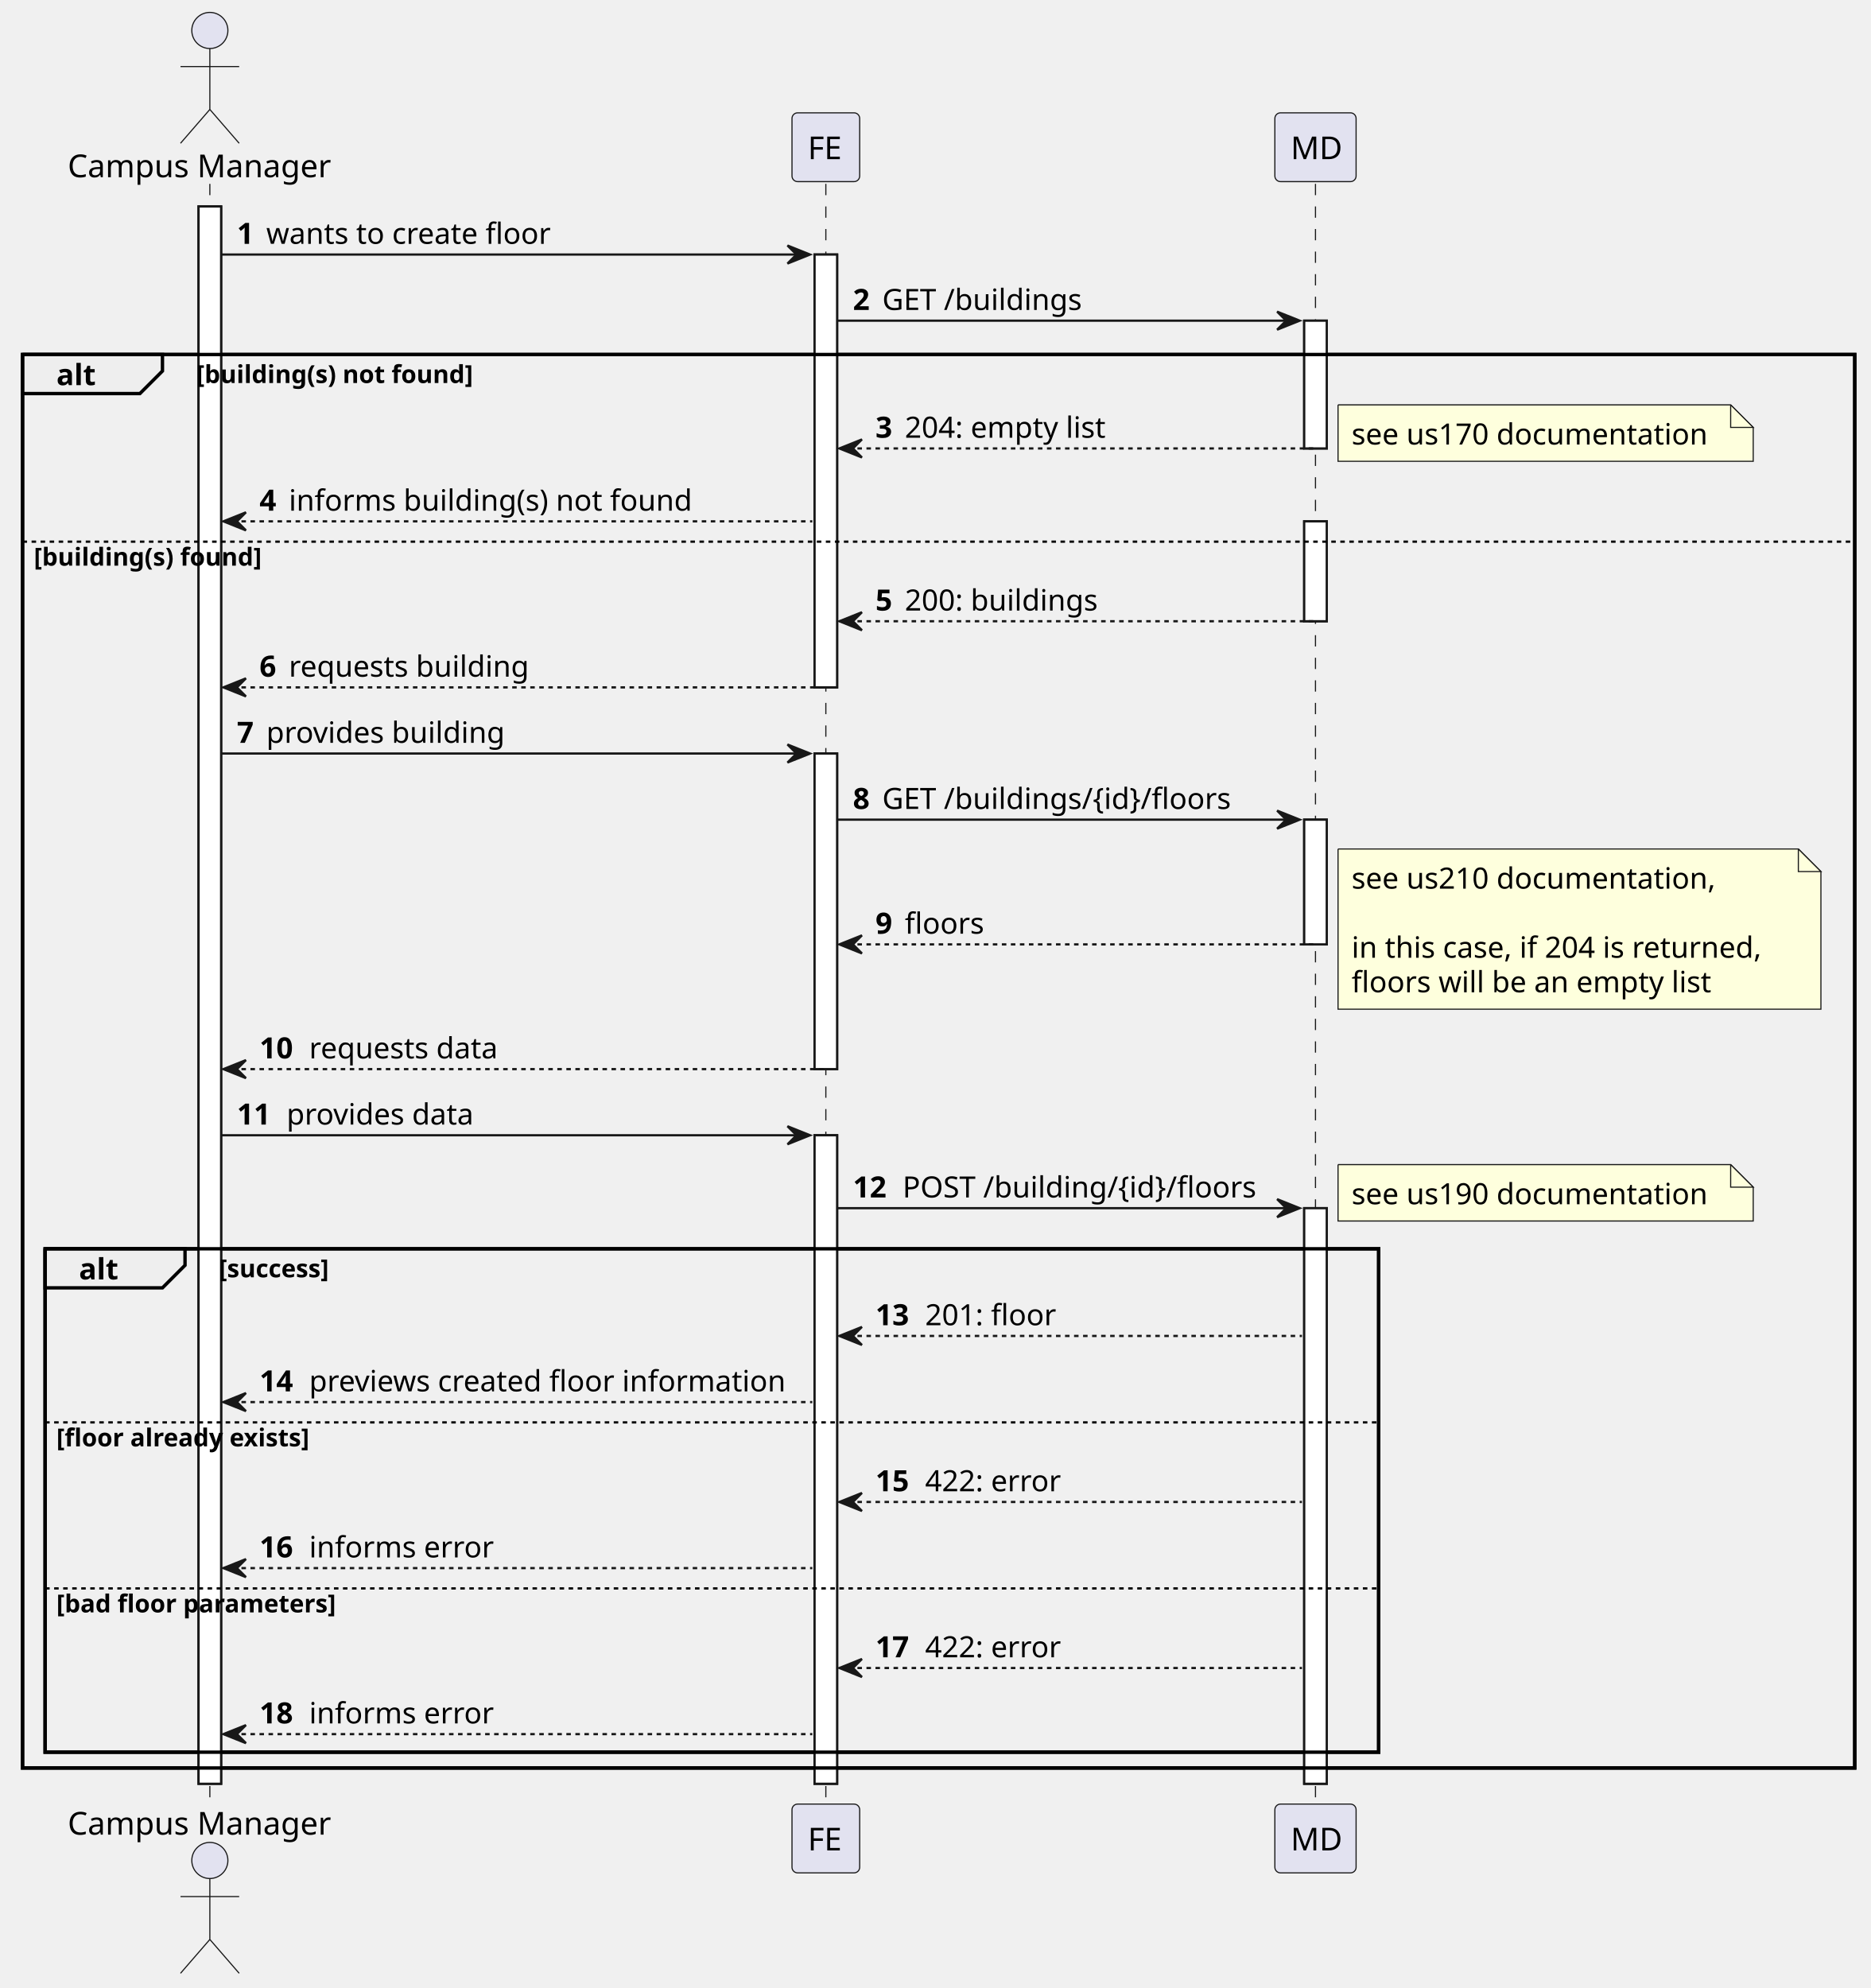
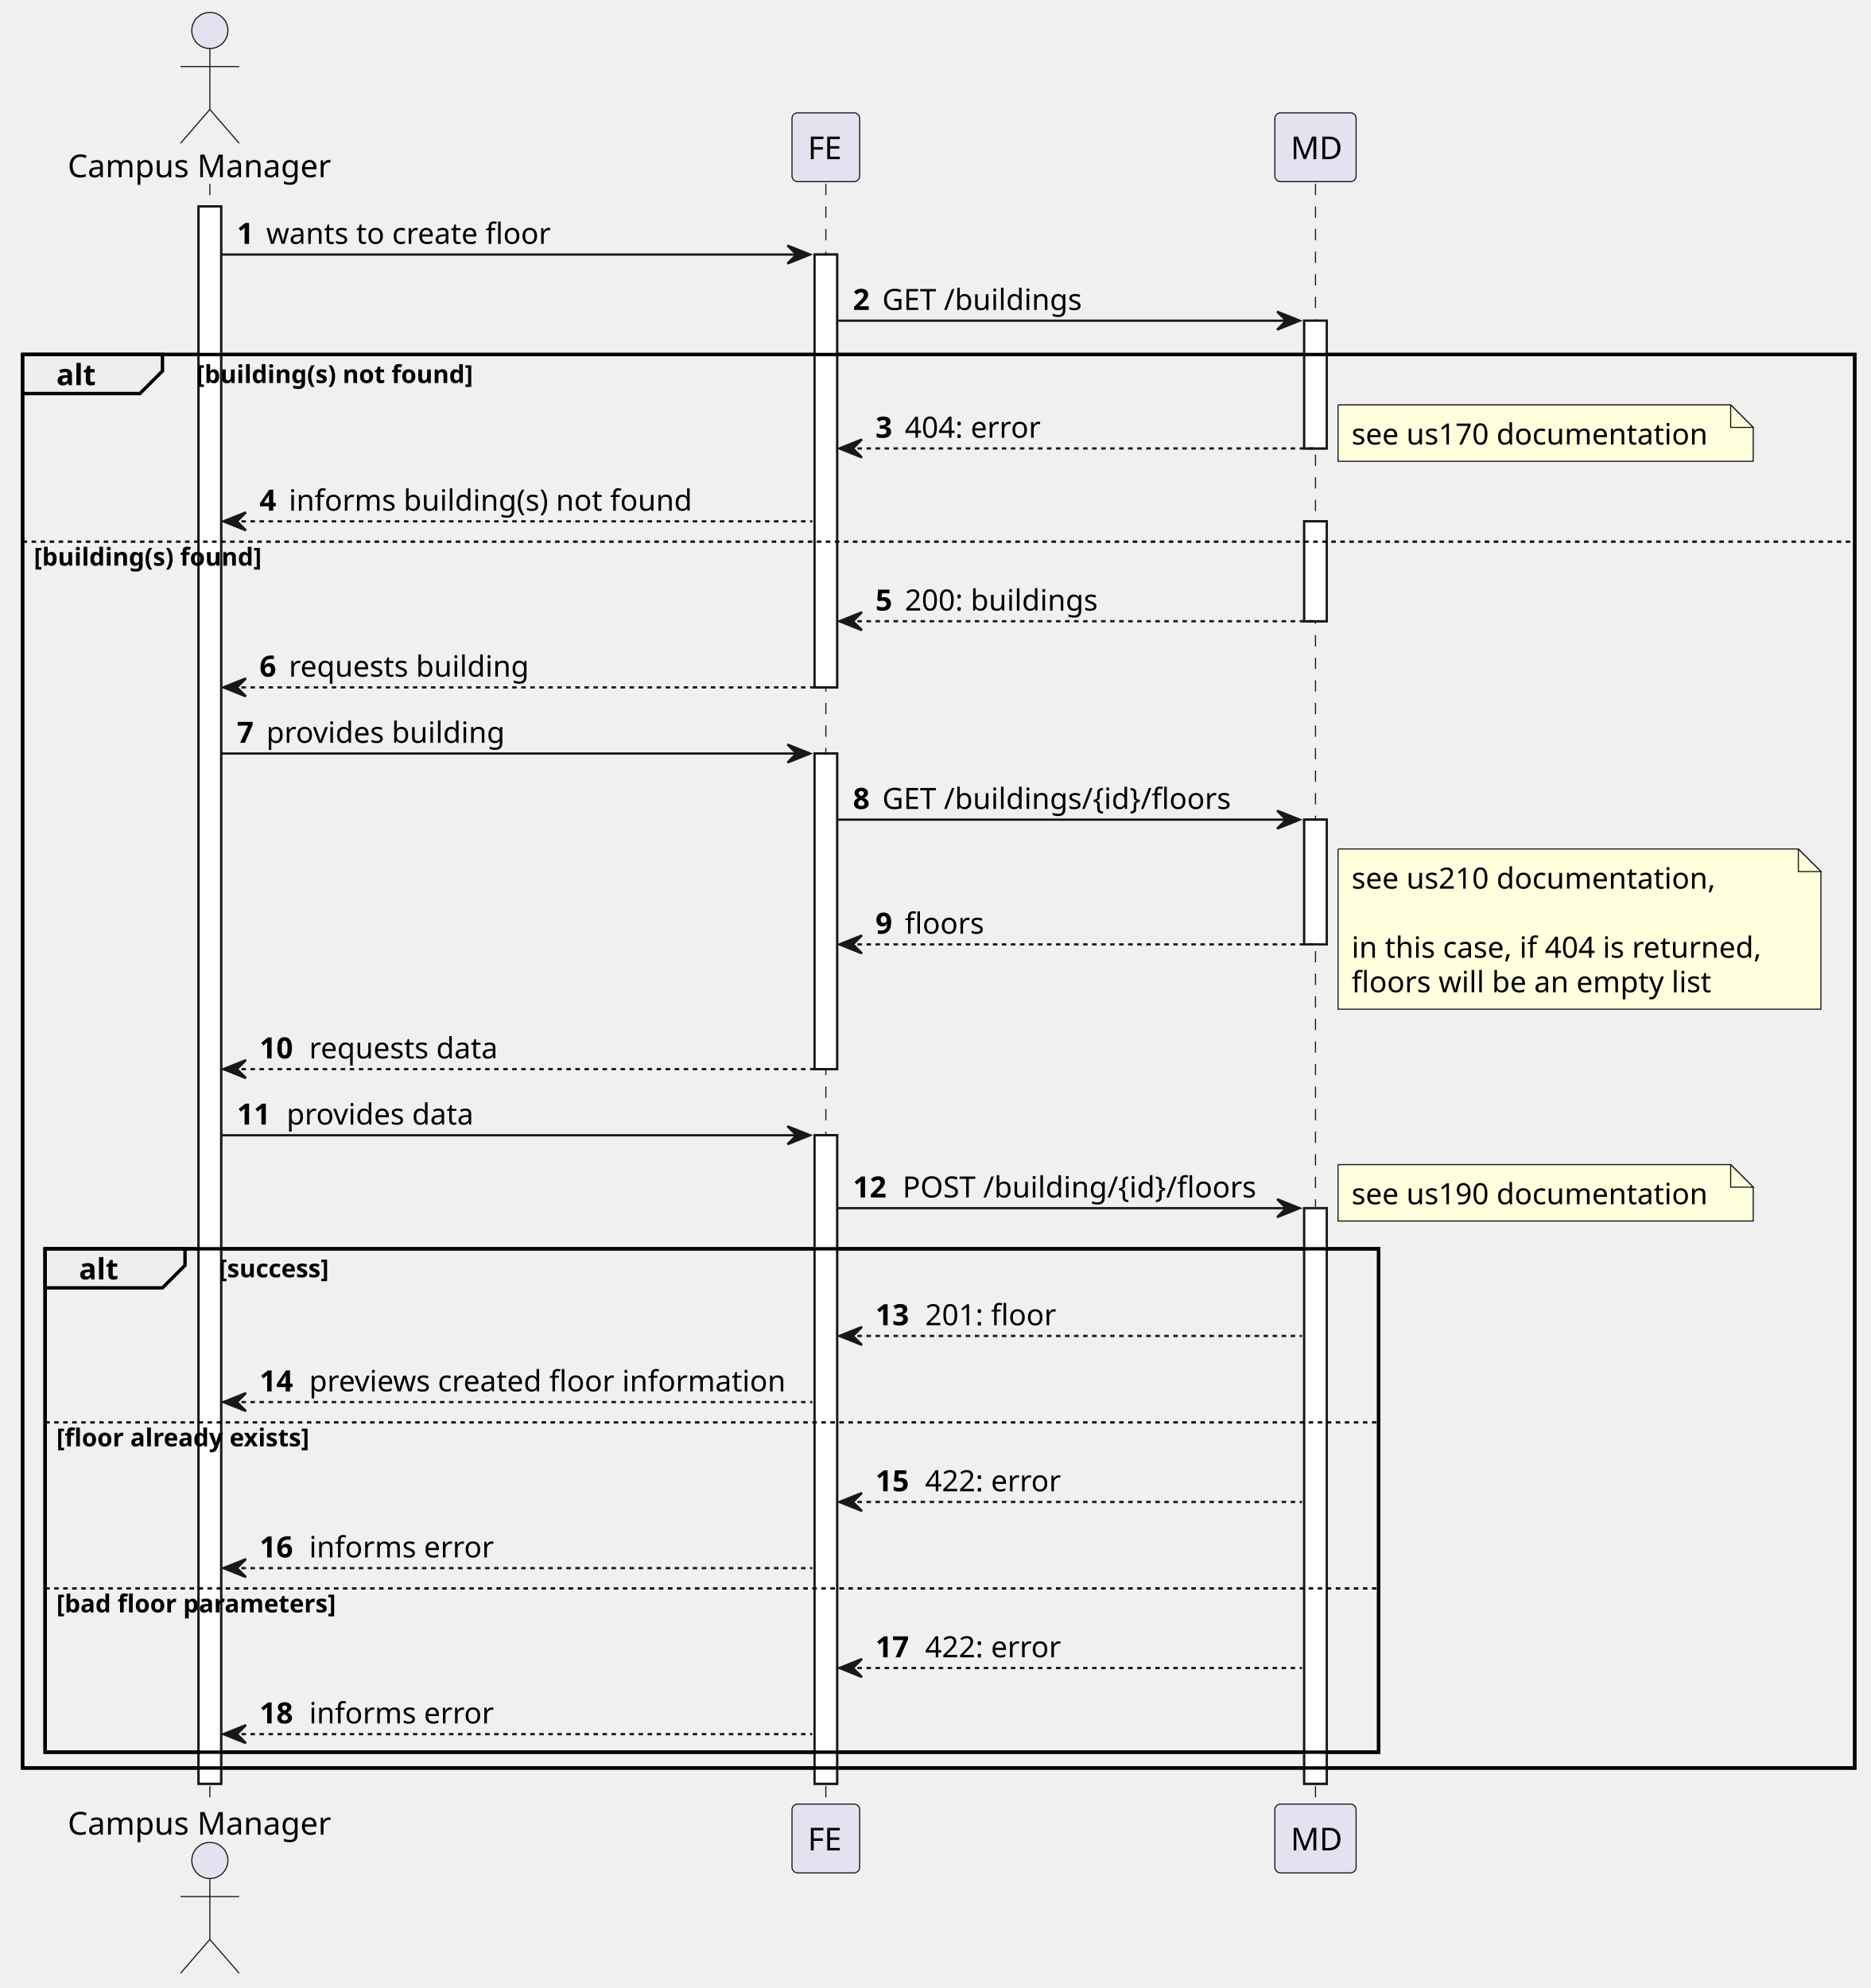
<svg xmlns="http://www.w3.org/2000/svg" contentStyleType="text/css" height="881px" preserveAspectRatio="none" style="width:829px;height:881px;background:#FFFFFF;" version="1.1" viewBox="0 0 829 881" width="829px" zoomAndPan="magnify">
  <defs />
  <g>
    <rect fill="#FFFFFF" height="699.008" style="stroke:#181818;stroke-width:1.0;" width="10" x="88" y="91.488" />
    <rect fill="#FFFFFF" height="191.818" style="stroke:#181818;stroke-width:1.0;" width="10" x="361" y="112.799" />
    <rect fill="#FFFFFF" height="139.863" style="stroke:#181818;stroke-width:1.0;" width="10" x="361" y="333.928" />
    <rect fill="#FFFFFF" height="287.394" style="stroke:#181818;stroke-width:1.0;" width="10" x="361" y="503.102" />
    <rect fill="#FFFFFF" height="56.621" style="stroke:#181818;stroke-width:1.0;" width="10" x="578" y="142.109" />
    <rect fill="#FFFFFF" height="44.266" style="stroke:#181818;stroke-width:1.0;" width="10" x="578" y="231.041" />
    <rect fill="#FFFFFF" height="55.276" style="stroke:#181818;stroke-width:1.0;" width="10" x="578" y="363.238" />
    <rect fill="#FFFFFF" height="255.084" style="stroke:#181818;stroke-width:1.0;" width="10" x="578" y="535.412" />
    <rect fill="none" height="626.387" style="stroke:#000000;stroke-width:1.5;" width="812" x="10" y="157.109" />
    <rect fill="none" height="223.084" style="stroke:#000000;stroke-width:1.5;" width="591" x="20" y="553.412" />
    <line style="stroke:#181818;stroke-width:0.5;stroke-dasharray:5.0,5.0;" x1="93" x2="93" y1="81.488" y2="800.496" />
    <line style="stroke:#181818;stroke-width:0.5;stroke-dasharray:5.0,5.0;" x1="366" x2="366" y1="81.488" y2="800.496" />
    <line style="stroke:#181818;stroke-width:0.5;stroke-dasharray:5.0,5.0;" x1="583" x2="583" y1="81.488" y2="800.496" />
    <text fill="#000000" font-family="sans-serif" font-size="14" lengthAdjust="spacing" textLength="120" x="30" y="78.535">Campus Manager</text>
    <ellipse cx="93" cy="13.5" fill="#E2E2F0" rx="8" ry="8" style="stroke:#181818;stroke-width:0.5;" />
    <path d="M93,21.5 L93,48.5 M80,29.5 L106,29.5 M93,48.5 L80,63.5 M93,48.5 L106,63.5 " fill="none" style="stroke:#181818;stroke-width:0.5;" />
    <text fill="#000000" font-family="sans-serif" font-size="14" lengthAdjust="spacing" textLength="120" x="30" y="813.031">Campus Manager</text>
    <ellipse cx="93" cy="824.484" fill="#E2E2F0" rx="8" ry="8" style="stroke:#181818;stroke-width:0.5;" />
    <path d="M93,832.484 L93,859.484 M80,840.484 L106,840.484 M93,859.484 L80,874.484 M93,859.484 L106,874.484 " fill="none" style="stroke:#181818;stroke-width:0.5;" />
    <rect fill="#E2E2F0" height="30.488" rx="2.5" ry="2.5" style="stroke:#181818;stroke-width:0.5;" width="30" x="351" y="50" />
    <text fill="#000000" font-family="sans-serif" font-size="14" lengthAdjust="spacing" textLength="16" x="358" y="70.535">FE</text>
    <rect fill="#E2E2F0" height="30.488" rx="2.5" ry="2.5" style="stroke:#181818;stroke-width:0.5;" width="30" x="351" y="799.496" />
    <text fill="#000000" font-family="sans-serif" font-size="14" lengthAdjust="spacing" textLength="16" x="358" y="820.031">FE</text>
    <rect fill="#E2E2F0" height="30.488" rx="2.5" ry="2.5" style="stroke:#181818;stroke-width:0.5;" width="36" x="565" y="50" />
    <text fill="#000000" font-family="sans-serif" font-size="14" lengthAdjust="spacing" textLength="22" x="572" y="70.535">MD</text>
    <rect fill="#E2E2F0" height="30.488" rx="2.5" ry="2.5" style="stroke:#181818;stroke-width:0.5;" width="36" x="565" y="799.496" />
    <text fill="#000000" font-family="sans-serif" font-size="14" lengthAdjust="spacing" textLength="22" x="572" y="820.031">MD</text>
    <rect fill="#FFFFFF" height="699.008" style="stroke:#181818;stroke-width:1.0;" width="10" x="88" y="91.488" />
    <rect fill="#FFFFFF" height="191.818" style="stroke:#181818;stroke-width:1.0;" width="10" x="361" y="112.799" />
    <rect fill="#FFFFFF" height="139.863" style="stroke:#181818;stroke-width:1.0;" width="10" x="361" y="333.928" />
    <rect fill="#FFFFFF" height="287.394" style="stroke:#181818;stroke-width:1.0;" width="10" x="361" y="503.102" />
    <rect fill="#FFFFFF" height="56.621" style="stroke:#181818;stroke-width:1.0;" width="10" x="578" y="142.109" />
    <rect fill="#FFFFFF" height="44.266" style="stroke:#181818;stroke-width:1.0;" width="10" x="578" y="231.041" />
    <rect fill="#FFFFFF" height="55.276" style="stroke:#181818;stroke-width:1.0;" width="10" x="578" y="363.238" />
    <rect fill="#FFFFFF" height="255.084" style="stroke:#181818;stroke-width:1.0;" width="10" x="578" y="535.412" />
    <polygon fill="#181818" points="349,108.799,359,112.799,349,116.799,353,112.799" style="stroke:#181818;stroke-width:1.0;" />
    <line style="stroke:#181818;stroke-width:1.0;" x1="98" x2="355" y1="112.799" y2="112.799" />
    <text fill="#000000" font-family="sans-serif" font-size="13" font-weight="bold" lengthAdjust="spacing" textLength="9" x="105" y="108.057">1</text>
    <text fill="#000000" font-family="sans-serif" font-size="13" lengthAdjust="spacing" textLength="130" x="118" y="108.057">wants to create floor</text>
    <polygon fill="#181818" points="566,138.109,576,142.109,566,146.109,570,142.109" style="stroke:#181818;stroke-width:1.0;" />
    <line style="stroke:#181818;stroke-width:1.0;" x1="371" x2="572" y1="142.109" y2="142.109" />
    <text fill="#000000" font-family="sans-serif" font-size="13" font-weight="bold" lengthAdjust="spacing" textLength="9" x="378" y="137.367">2</text>
    <text fill="#000000" font-family="sans-serif" font-size="13" lengthAdjust="spacing" textLength="94" x="391" y="137.367">GET /buildings</text>
    <path d="M10,157.109 L72,157.109 L72,164.42 L62,174.42 L10,174.42 L10,157.109 " fill="#EEEEEE" style="stroke:#000000;stroke-width:1.5;" />
    <rect fill="none" height="626.387" style="stroke:#000000;stroke-width:1.5;" width="812" x="10" y="157.109" />
    <text fill="#000000" font-family="sans-serif" font-size="13" font-weight="bold" lengthAdjust="spacing" textLength="17" x="25" y="170.678">alt</text>
    <text fill="#000000" font-family="sans-serif" font-size="11" font-weight="bold" lengthAdjust="spacing" textLength="128" x="87" y="169.744">[building(s) not found]</text>
    <polygon fill="#181818" points="382,194.731,372,198.731,382,202.731,378,198.731" style="stroke:#181818;stroke-width:1.0;" />
    <line style="stroke:#181818;stroke-width:1.0;stroke-dasharray:2.0,2.0;" x1="376" x2="582" y1="198.731" y2="198.731" />
    <text fill="#000000" font-family="sans-serif" font-size="13" font-weight="bold" lengthAdjust="spacing" textLength="9" x="388" y="193.988">3</text>
-     <text fill="#000000" font-family="sans-serif" font-size="13" lengthAdjust="spacing" textLength="95" x="401" y="193.988">204: empty list</text>
+     <text fill="#000000" font-family="sans-serif" font-size="13" lengthAdjust="spacing" textLength="62" x="401" y="193.988">404: error</text>
    <path d="M593,179.42 L593,204.42 L777,204.42 L777,189.42 L767,179.42 L593,179.42 " fill="#FEFFDD" style="stroke:#181818;stroke-width:0.5;" />
    <path d="M767,179.42 L767,189.42 L777,189.42 L767,179.42 " fill="#FEFFDD" style="stroke:#181818;stroke-width:0.5;" />
    <text fill="#000000" font-family="sans-serif" font-size="13" lengthAdjust="spacing" textLength="163" x="599" y="196.988">see us170 documentation</text>
    <polygon fill="#181818" points="109,227.041,99,231.041,109,235.041,105,231.041" style="stroke:#181818;stroke-width:1.0;" />
    <line style="stroke:#181818;stroke-width:1.0;stroke-dasharray:2.0,2.0;" x1="103" x2="360" y1="231.041" y2="231.041" />
    <text fill="#000000" font-family="sans-serif" font-size="13" font-weight="bold" lengthAdjust="spacing" textLength="9" x="115" y="226.299">4</text>
    <text fill="#000000" font-family="sans-serif" font-size="13" lengthAdjust="spacing" textLength="186" x="128" y="226.299">informs building(s) not found</text>
    <line style="stroke:#000000;stroke-width:1.0;stroke-dasharray:2.0,2.0;" x1="10" x2="822" y1="240.041" y2="240.041" />
    <text fill="#000000" font-family="sans-serif" font-size="11" font-weight="bold" lengthAdjust="spacing" textLength="106" x="15" y="250.676">[building(s) found]</text>
    <polygon fill="#181818" points="382,271.307,372,275.307,382,279.307,378,275.307" style="stroke:#181818;stroke-width:1.0;" />
    <line style="stroke:#181818;stroke-width:1.0;stroke-dasharray:2.0,2.0;" x1="376" x2="582" y1="275.307" y2="275.307" />
    <text fill="#000000" font-family="sans-serif" font-size="13" font-weight="bold" lengthAdjust="spacing" textLength="9" x="388" y="270.565">5</text>
    <text fill="#000000" font-family="sans-serif" font-size="13" lengthAdjust="spacing" textLength="91" x="401" y="270.565">200: buildings</text>
    <polygon fill="#181818" points="109,300.617,99,304.617,109,308.617,105,304.617" style="stroke:#181818;stroke-width:1.0;" />
    <line style="stroke:#181818;stroke-width:1.0;stroke-dasharray:2.0,2.0;" x1="103" x2="365" y1="304.617" y2="304.617" />
    <text fill="#000000" font-family="sans-serif" font-size="13" font-weight="bold" lengthAdjust="spacing" textLength="9" x="115" y="299.875">6</text>
    <text fill="#000000" font-family="sans-serif" font-size="13" lengthAdjust="spacing" textLength="110" x="128" y="299.875">requests building</text>
    <polygon fill="#181818" points="349,329.928,359,333.928,349,337.928,353,333.928" style="stroke:#181818;stroke-width:1.0;" />
    <line style="stroke:#181818;stroke-width:1.0;" x1="98" x2="355" y1="333.928" y2="333.928" />
    <text fill="#000000" font-family="sans-serif" font-size="13" font-weight="bold" lengthAdjust="spacing" textLength="9" x="105" y="329.185">7</text>
    <text fill="#000000" font-family="sans-serif" font-size="13" lengthAdjust="spacing" textLength="110" x="118" y="329.185">provides building</text>
    <polygon fill="#181818" points="566,359.238,576,363.238,566,367.238,570,363.238" style="stroke:#181818;stroke-width:1.0;" />
    <line style="stroke:#181818;stroke-width:1.0;" x1="371" x2="572" y1="363.238" y2="363.238" />
    <text fill="#000000" font-family="sans-serif" font-size="13" font-weight="bold" lengthAdjust="spacing" textLength="9" x="378" y="358.496">8</text>
    <text fill="#000000" font-family="sans-serif" font-size="13" lengthAdjust="spacing" textLength="165" x="391" y="358.496">GET /buildings/{id}/floors</text>
    <polygon fill="#181818" points="382,414.515,372,418.515,382,422.515,378,418.515" style="stroke:#181818;stroke-width:1.0;" />
    <line style="stroke:#181818;stroke-width:1.0;stroke-dasharray:2.0,2.0;" x1="376" x2="582" y1="418.515" y2="418.515" />
    <text fill="#000000" font-family="sans-serif" font-size="13" font-weight="bold" lengthAdjust="spacing" textLength="9" x="388" y="413.772">9</text>
    <text fill="#000000" font-family="sans-serif" font-size="13" lengthAdjust="spacing" textLength="37" x="401" y="413.772">floors</text>
    <path d="M593,376.238 L593,447.238 L807,447.238 L807,386.238 L797,376.238 L593,376.238 " fill="#FEFFDD" style="stroke:#181818;stroke-width:0.5;" />
    <path d="M797,376.238 L797,386.238 L807,386.238 L797,376.238 " fill="#FEFFDD" style="stroke:#181818;stroke-width:0.5;" />
    <text fill="#000000" font-family="sans-serif" font-size="13" lengthAdjust="spacing" textLength="167" x="599" y="393.807">see us210 documentation,</text>
    <text fill="#000000" font-family="sans-serif" font-size="13" lengthAdjust="spacing" textLength="4" x="599" y="409.117"> </text>
-     <text fill="#000000" font-family="sans-serif" font-size="13" lengthAdjust="spacing" textLength="193" x="599" y="424.428">in this case, if 204 is returned,</text>
+     <text fill="#000000" font-family="sans-serif" font-size="13" lengthAdjust="spacing" textLength="193" x="599" y="424.428">in this case, if 404 is returned,</text>
    <text fill="#000000" font-family="sans-serif" font-size="13" lengthAdjust="spacing" textLength="168" x="599" y="439.738">floors will be an empty list</text>
    <polygon fill="#181818" points="109,469.791,99,473.791,109,477.791,105,473.791" style="stroke:#181818;stroke-width:1.0;" />
    <line style="stroke:#181818;stroke-width:1.0;stroke-dasharray:2.0,2.0;" x1="103" x2="365" y1="473.791" y2="473.791" />
    <text fill="#000000" font-family="sans-serif" font-size="13" font-weight="bold" lengthAdjust="spacing" textLength="18" x="115" y="469.049">10</text>
    <text fill="#000000" font-family="sans-serif" font-size="13" lengthAdjust="spacing" textLength="85" x="137" y="469.049">requests data</text>
    <polygon fill="#181818" points="349,499.102,359,503.102,349,507.102,353,503.102" style="stroke:#181818;stroke-width:1.0;" />
    <line style="stroke:#181818;stroke-width:1.0;" x1="98" x2="355" y1="503.102" y2="503.102" />
    <text fill="#000000" font-family="sans-serif" font-size="13" font-weight="bold" lengthAdjust="spacing" textLength="18" x="105" y="498.359">11</text>
    <text fill="#000000" font-family="sans-serif" font-size="13" lengthAdjust="spacing" textLength="85" x="127" y="498.359">provides data</text>
    <polygon fill="#181818" points="566,531.412,576,535.412,566,539.412,570,535.412" style="stroke:#181818;stroke-width:1.0;" />
    <line style="stroke:#181818;stroke-width:1.0;" x1="371" x2="572" y1="535.412" y2="535.412" />
    <text fill="#000000" font-family="sans-serif" font-size="13" font-weight="bold" lengthAdjust="spacing" textLength="18" x="378" y="530.67">12</text>
    <text fill="#000000" font-family="sans-serif" font-size="13" lengthAdjust="spacing" textLength="166" x="400" y="530.67">POST /building/{id}/floors</text>
    <path d="M593,516.102 L593,541.102 L777,541.102 L777,526.102 L767,516.102 L593,516.102 " fill="#FEFFDD" style="stroke:#181818;stroke-width:0.5;" />
    <path d="M767,516.102 L767,526.102 L777,526.102 L767,516.102 " fill="#FEFFDD" style="stroke:#181818;stroke-width:0.5;" />
    <text fill="#000000" font-family="sans-serif" font-size="13" lengthAdjust="spacing" textLength="163" x="599" y="533.67">see us190 documentation</text>
    <path d="M20,553.412 L82,553.412 L82,560.723 L72,570.723 L20,570.723 L20,553.412 " fill="#EEEEEE" style="stroke:#000000;stroke-width:1.5;" />
    <rect fill="none" height="223.084" style="stroke:#000000;stroke-width:1.5;" width="591" x="20" y="553.412" />
    <text fill="#000000" font-family="sans-serif" font-size="13" font-weight="bold" lengthAdjust="spacing" textLength="17" x="35" y="566.981">alt</text>
    <text fill="#000000" font-family="sans-serif" font-size="11" font-weight="bold" lengthAdjust="spacing" textLength="51" x="97" y="566.047">[success]</text>
    <polygon fill="#181818" points="382,588.033,372,592.033,382,596.033,378,592.033" style="stroke:#181818;stroke-width:1.0;" />
    <line style="stroke:#181818;stroke-width:1.0;stroke-dasharray:2.0,2.0;" x1="376" x2="577" y1="592.033" y2="592.033" />
    <text fill="#000000" font-family="sans-serif" font-size="13" font-weight="bold" lengthAdjust="spacing" textLength="18" x="388" y="587.291">13</text>
    <text fill="#000000" font-family="sans-serif" font-size="13" lengthAdjust="spacing" textLength="62" x="410" y="587.291">201: floor</text>
    <polygon fill="#181818" points="109,617.344,99,621.344,109,625.344,105,621.344" style="stroke:#181818;stroke-width:1.0;" />
    <line style="stroke:#181818;stroke-width:1.0;stroke-dasharray:2.0,2.0;" x1="103" x2="360" y1="621.344" y2="621.344" />
    <text fill="#000000" font-family="sans-serif" font-size="13" font-weight="bold" lengthAdjust="spacing" textLength="18" x="115" y="616.602">14</text>
    <text fill="#000000" font-family="sans-serif" font-size="13" lengthAdjust="spacing" textLength="217" x="137" y="616.602">previews created floor information</text>
    <line style="stroke:#000000;stroke-width:1.0;stroke-dasharray:2.0,2.0;" x1="20" x2="611" y1="630.344" y2="630.344" />
    <text fill="#000000" font-family="sans-serif" font-size="11" font-weight="bold" lengthAdjust="spacing" textLength="116" x="25" y="640.979">[floor already exists]</text>
    <polygon fill="#181818" points="382,661.609,372,665.609,382,669.609,378,665.609" style="stroke:#181818;stroke-width:1.0;" />
    <line style="stroke:#181818;stroke-width:1.0;stroke-dasharray:2.0,2.0;" x1="376" x2="577" y1="665.609" y2="665.609" />
    <text fill="#000000" font-family="sans-serif" font-size="13" font-weight="bold" lengthAdjust="spacing" textLength="18" x="388" y="660.867">15</text>
    <text fill="#000000" font-family="sans-serif" font-size="13" lengthAdjust="spacing" textLength="62" x="410" y="660.867">422: error</text>
    <polygon fill="#181818" points="109,690.92,99,694.92,109,698.92,105,694.92" style="stroke:#181818;stroke-width:1.0;" />
    <line style="stroke:#181818;stroke-width:1.0;stroke-dasharray:2.0,2.0;" x1="103" x2="360" y1="694.92" y2="694.92" />
    <text fill="#000000" font-family="sans-serif" font-size="13" font-weight="bold" lengthAdjust="spacing" textLength="18" x="115" y="690.178">16</text>
    <text fill="#000000" font-family="sans-serif" font-size="13" lengthAdjust="spacing" textLength="83" x="137" y="690.178">informs error</text>
    <line style="stroke:#000000;stroke-width:1.0;stroke-dasharray:2.0,2.0;" x1="20" x2="611" y1="703.92" y2="703.92" />
    <text fill="#000000" font-family="sans-serif" font-size="11" font-weight="bold" lengthAdjust="spacing" textLength="126" x="25" y="714.555">[bad floor parameters]</text>
    <polygon fill="#181818" points="382,735.186,372,739.186,382,743.186,378,739.186" style="stroke:#181818;stroke-width:1.0;" />
    <line style="stroke:#181818;stroke-width:1.0;stroke-dasharray:2.0,2.0;" x1="376" x2="577" y1="739.186" y2="739.186" />
    <text fill="#000000" font-family="sans-serif" font-size="13" font-weight="bold" lengthAdjust="spacing" textLength="18" x="388" y="734.443">17</text>
    <text fill="#000000" font-family="sans-serif" font-size="13" lengthAdjust="spacing" textLength="62" x="410" y="734.443">422: error</text>
    <polygon fill="#181818" points="109,764.496,99,768.496,109,772.496,105,768.496" style="stroke:#181818;stroke-width:1.0;" />
    <line style="stroke:#181818;stroke-width:1.0;stroke-dasharray:2.0,2.0;" x1="103" x2="360" y1="768.496" y2="768.496" />
    <text fill="#000000" font-family="sans-serif" font-size="13" font-weight="bold" lengthAdjust="spacing" textLength="18" x="115" y="763.754">18</text>
    <text fill="#000000" font-family="sans-serif" font-size="13" lengthAdjust="spacing" textLength="83" x="137" y="763.754">informs error</text>
  </g>
</svg>
